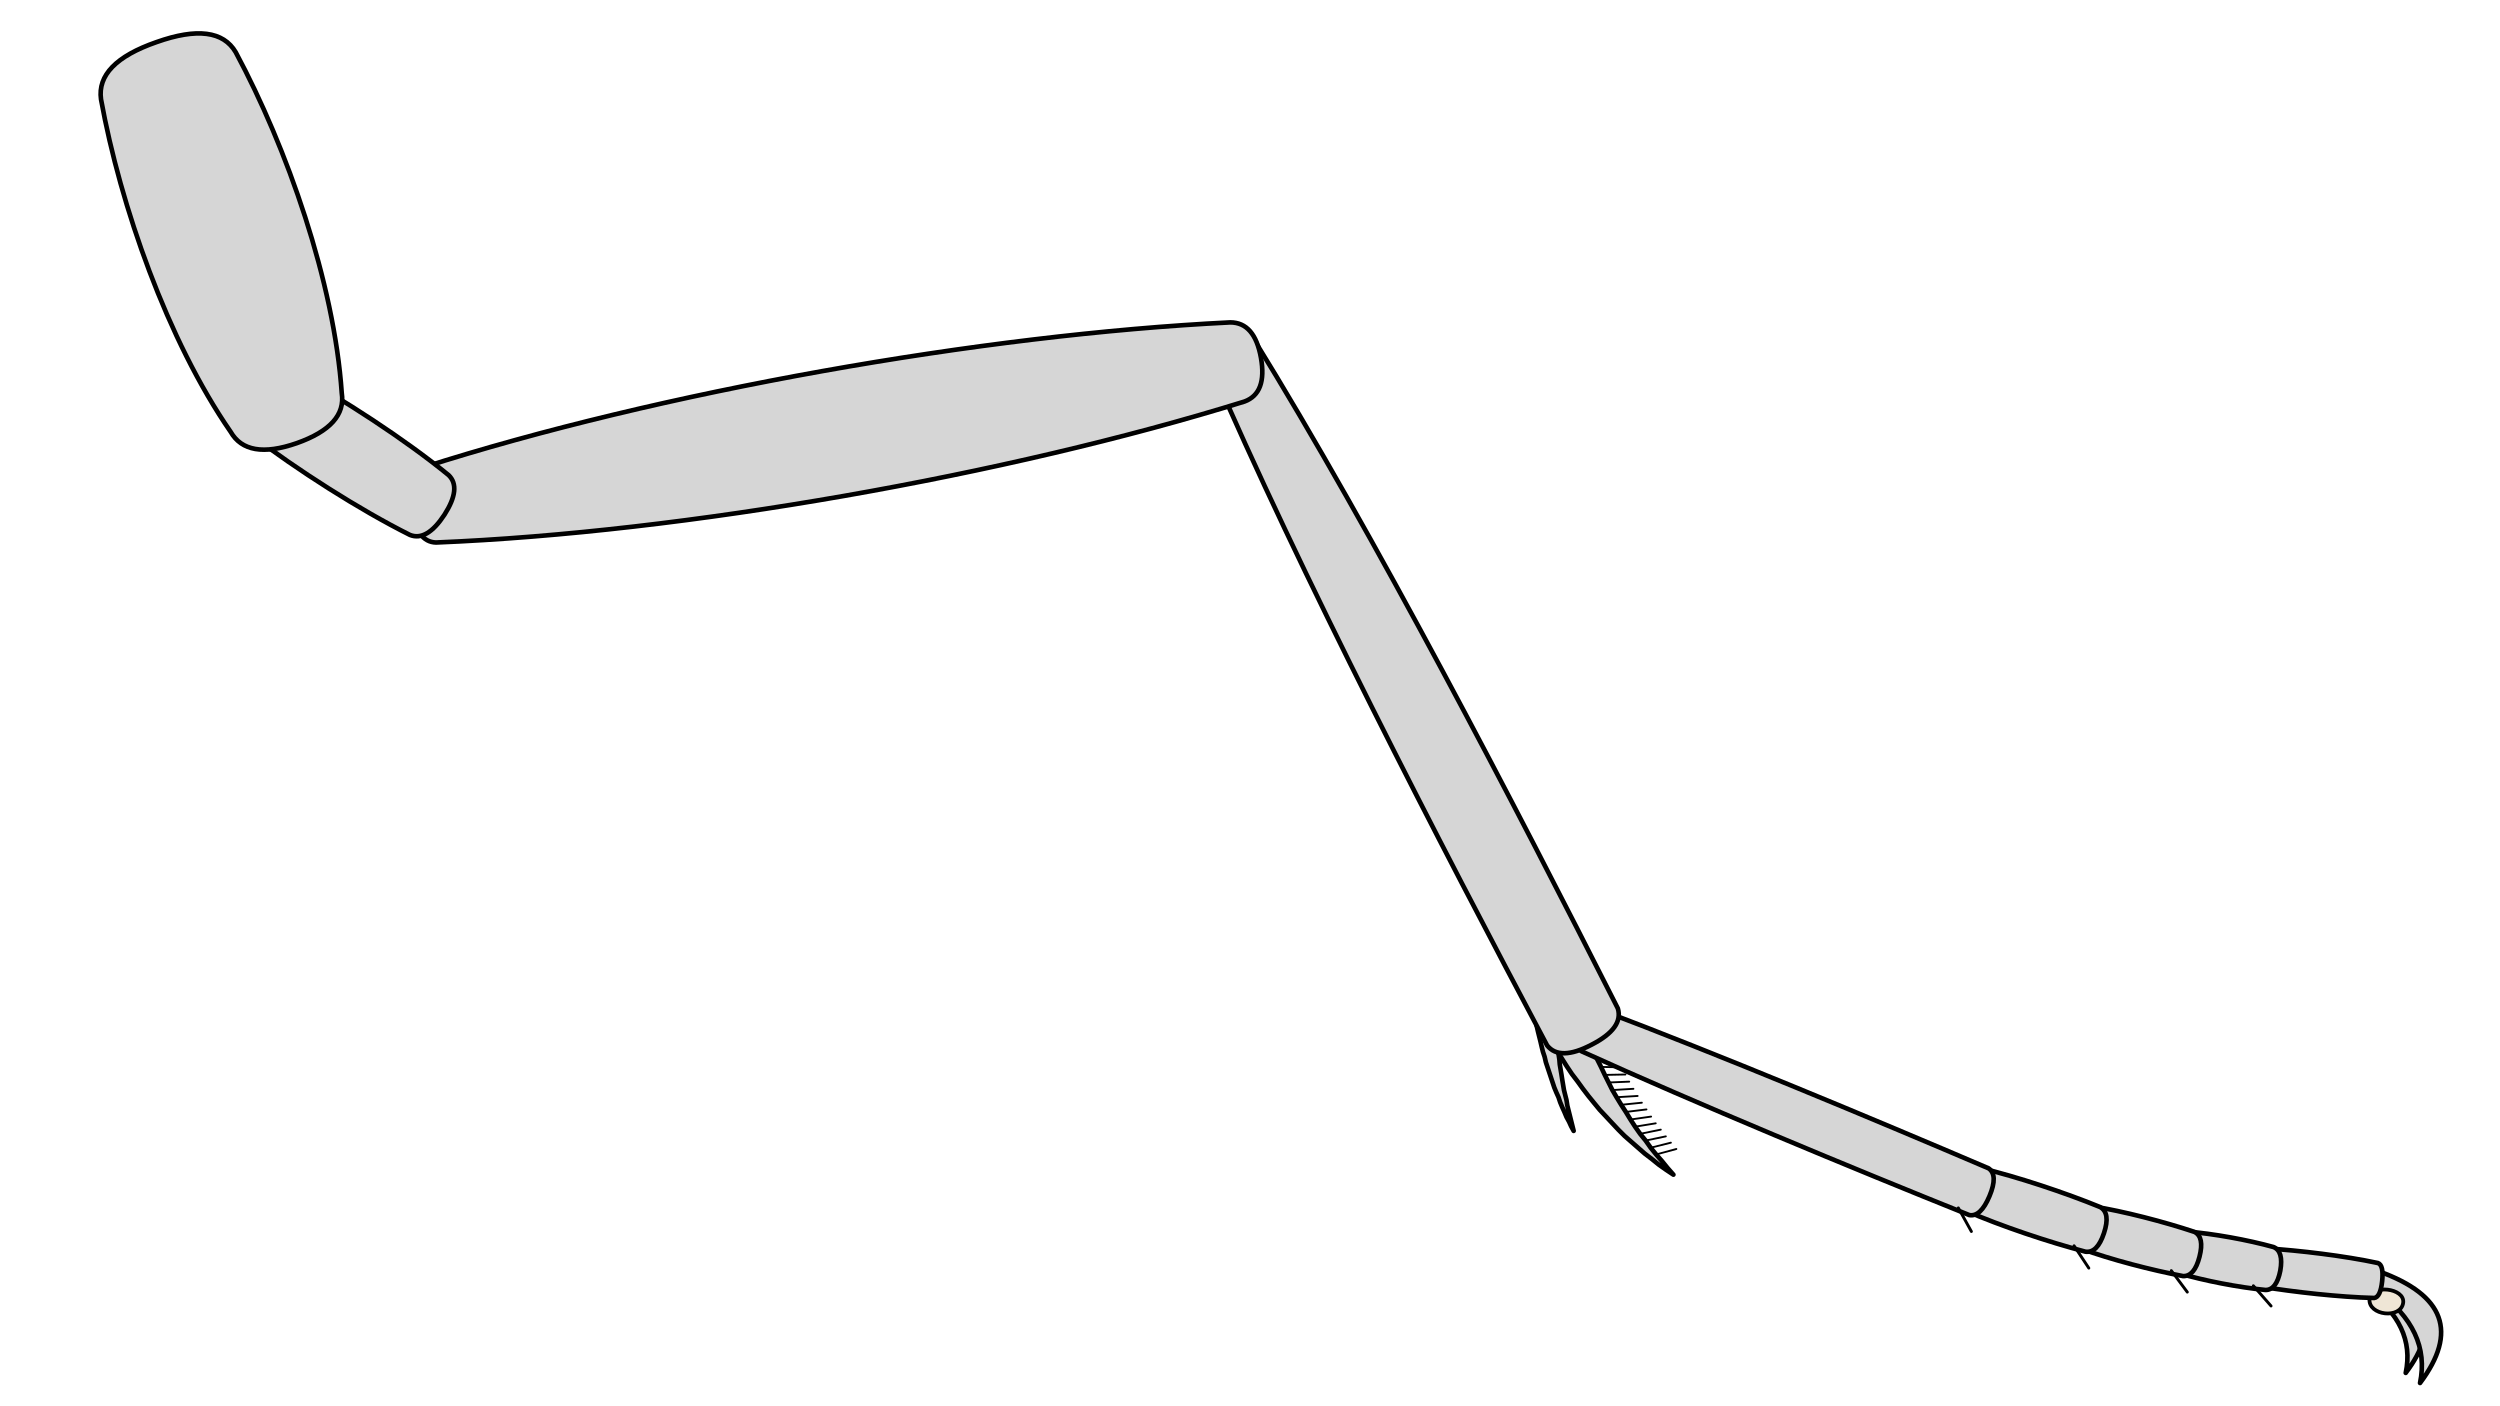
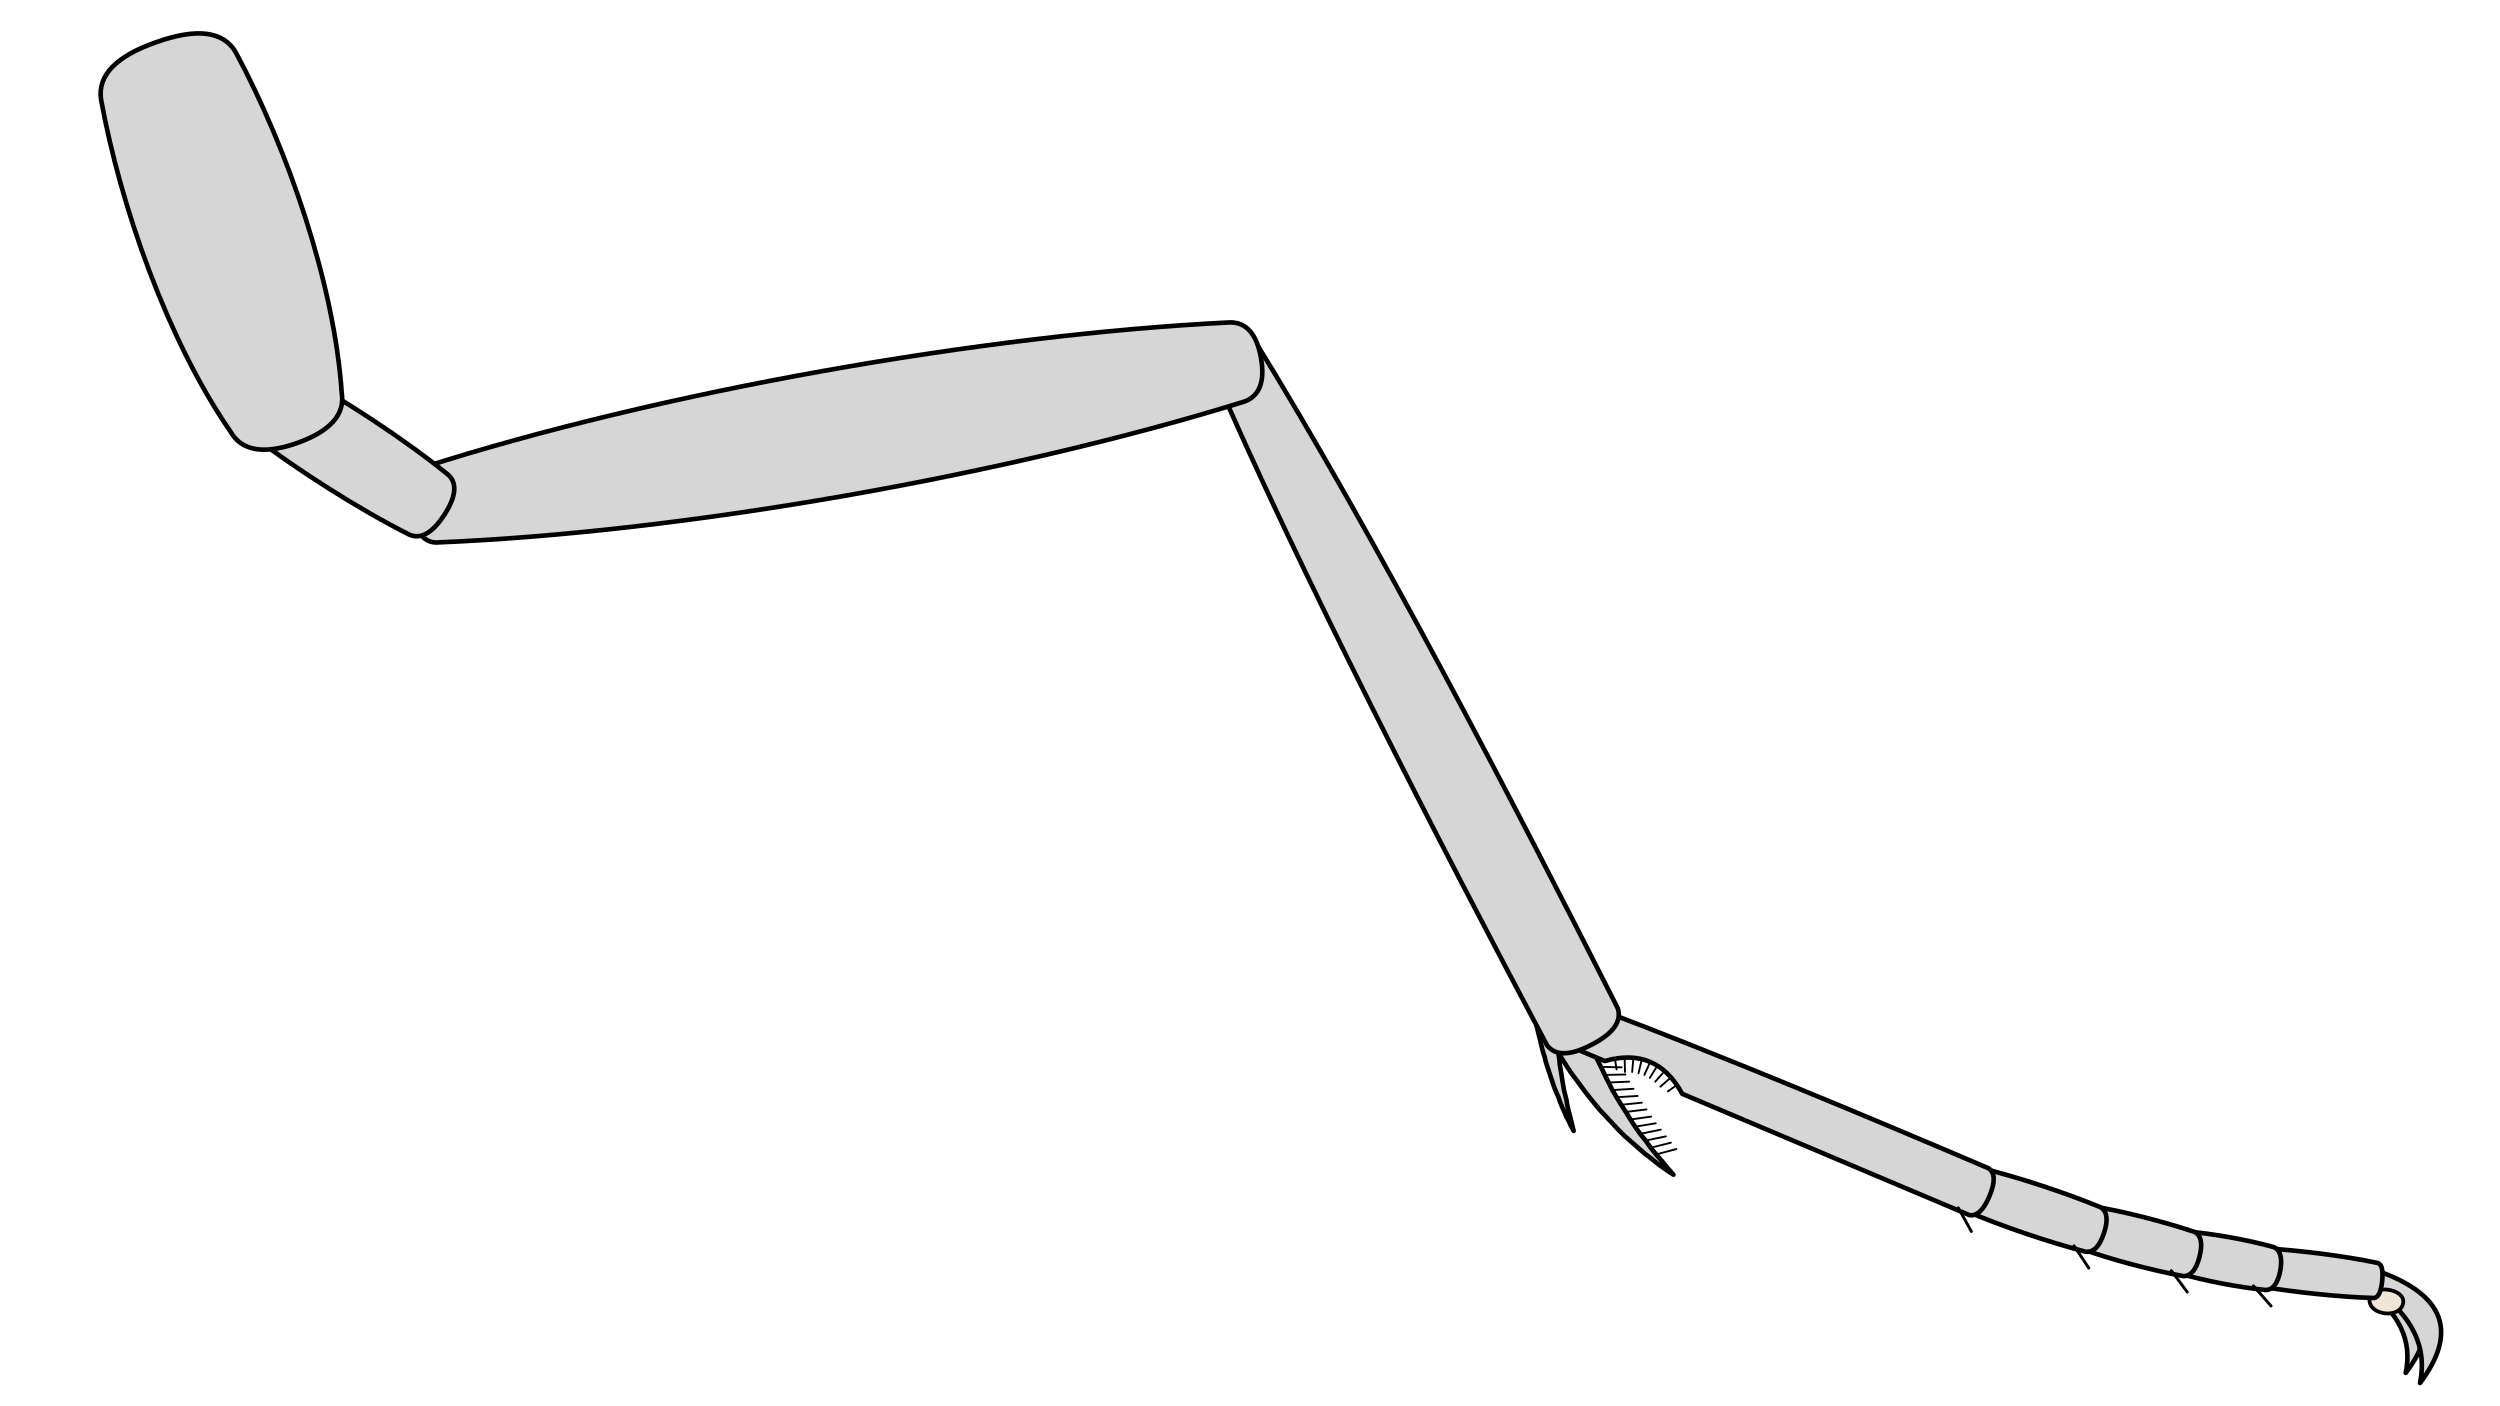
<svg xmlns="http://www.w3.org/2000/svg" viewBox="56 40 594 334" role="group" aria-label="Planche : patte d'ouvrière">
  <path data-part="eperon" style="fill:#d6d6d6;stroke:#000000;stroke-width:1.1;stroke-linejoin:round" d="M420.4 279.9 L420.6 281.2 L420.9 282.4 L421.1 283.7 L421.4 285.0 L421.7 286.2 L422.0 287.4 L422.3 288.7 L422.6 289.9 L423.0 291.1 L423.3 292.4 L423.7 293.6 L424.1 294.8 L424.5 296.0 L424.9 297.2 L425.3 298.4 L425.8 299.6 L426.3 300.7 L426.7 301.9 L427.2 303.1 L427.7 304.2 L428.2 305.4 L428.8 306.5 L429.3 307.6 L429.9 308.7 L429.6 307.5 L429.3 306.3 L429.0 305.1 L428.7 303.9 L428.4 302.7 L428.2 301.4 L427.9 300.2 L427.6 299.0 L427.4 297.8 L427.2 296.6 L427.0 295.3 L426.8 294.1 L426.6 292.9 L426.5 291.7 L426.3 290.4 L426.2 289.2 L426.0 288.0 L425.9 286.8 L425.8 285.5 L425.8 284.3 L425.7 283.1 L425.6 281.9 L425.6 280.6 L425.6 279.4 Z" />
  <path data-part="eperon" style="fill:#d6d6d6;stroke:#000000;stroke-width:1.1;stroke-linejoin:round" d="M421.0 280.0 L421.9 282.0 L422.9 284.0 L423.9 285.9 L424.9 287.8 L426.0 289.7 L427.1 291.5 L428.3 293.4 L429.5 295.2 L430.8 296.9 L432.1 298.7 L433.4 300.4 L434.7 302.0 L436.1 303.7 L437.6 305.3 L439.0 306.8 L440.5 308.4 L442.0 309.9 L443.6 311.3 L445.2 312.7 L446.8 314.1 L448.5 315.4 L450.1 316.7 L451.8 317.9 L453.6 319.1 L452.2 317.5 L450.9 315.9 L449.5 314.3 L448.2 312.7 L447.0 311.0 L445.7 309.4 L444.5 307.7 L443.4 306.0 L442.3 304.2 L441.2 302.5 L440.1 300.7 L439.1 299.0 L438.2 297.2 L437.3 295.4 L436.4 293.5 L435.5 291.7 L434.7 289.8 L434.0 288.0 L433.3 286.1 L432.6 284.2 L432.0 282.3 L431.4 280.4 L430.8 278.5 L430.3 276.6 Z" />
  <path pointer-events="none" style="fill:none;stroke:#000000;stroke-width:0.45;stroke-linecap:round" d="M436.4 293.5 L441.3 293.6 M437.3 295.4 L442.2 295.3 M438.2 297.2 L443.1 297.0 M439.1 299.0 L444.1 298.7 M440.1 300.7 L445.1 300.4 M441.2 302.5 L446.1 302.0 M442.3 304.2 L447.2 303.6 M443.4 306.0 L448.3 305.3 M444.5 307.7 L449.4 306.9 M445.7 309.4 L450.6 308.4 M447.0 311.0 L451.8 310.0 M448.2 312.7 L453.0 311.5 M449.5 314.3 L454.3 313.0 " />
  <path data-part="griffe" style="fill:#d6d6d6;stroke:#000000;stroke-width:1.1;stroke-linejoin:round" d="M618.8 341.8 Q640.1 349.7 627.6 366.2 Q630.0 354.8 618.3 346.4 Z" />
  <path data-part="griffe" style="fill:#d6d6d6;stroke:#000000;stroke-width:1.1;stroke-linejoin:round" d="M621.3 342.1 Q644.6 350.5 631.0 368.6 Q633.6 356.1 620.8 346.7 Z" />
  <path data-part="arolium" style="fill:#efe6d6;stroke:#000000;stroke-width:0.9" d="M619.0 348.6 C618.6 352.6 626.5 353.5 627.0 349.5 C627.4 346.0 619.4 345.1 619.0 348.6 Z" />
  <path data-part="pretarse" style="fill:#d6d6d6;stroke:#000000;stroke-width:1.1;stroke-linejoin:round" d="M593.2 345.7 C601.2 347.0 611.9 348.2 620.1 348.4 Q621.6 348.2 622.0 344.4 Q622.4 340.6 621.0 340.1 C613.1 338.4 602.3 337.1 594.3 336.6 Q592.1 336.8 591.7 340.9 Q591.2 345.0 593.2 345.7 Z" />
  <path data-part="tarse" style="fill:#d6d6d6;stroke:#000000;stroke-width:1.1;stroke-linejoin:round" d="M573.6 342.5 C579.7 344.3 588.0 345.9 594.3 346.5 Q596.9 346.5 597.8 341.9 Q598.6 337.3 596.2 336.3 C590.1 334.6 581.8 333.1 575.5 332.6 Q573.2 332.7 572.4 337.2 Q571.5 341.6 573.6 342.5 Z" />
  <path data-part="tarse" style="fill:#d6d6d6;stroke:#000000;stroke-width:1.1;stroke-linejoin:round" d="M550.5 336.7 C557.6 339.3 567.3 341.8 574.7 343.2 Q577.4 343.3 578.6 338.6 Q579.8 333.9 577.4 332.7 C570.2 330.3 560.6 327.8 553.1 326.6 Q550.7 326.5 549.6 331.1 Q548.4 335.6 550.5 336.7 Z" />
  <path data-part="tarse" style="fill:#d6d6d6;stroke:#000000;stroke-width:1.1;stroke-linejoin:round" d="M523.1 327.7 C531.4 331.3 542.7 335.1 551.5 337.4 Q554.3 337.8 555.9 333.0 Q557.5 328.2 555.0 326.8 C546.7 323.4 535.3 319.6 526.5 317.5 Q524.0 317.2 522.5 321.8 Q521.0 326.4 523.1 327.7 Z" />
-   <path data-part="basitarse" style="fill:#d6d6d6;stroke:#000000;stroke-width:1.1;stroke-linejoin:round" d="M431.8 289.8 C459.1 302.2 496.0 317.5 523.9 328.7 Q526.6 329.2 528.7 324.2 Q530.8 319.2 528.5 317.6 C500.9 305.8 464.0 290.4 435.9 279.8 Q433.5 279.3 431.6 283.8 Q429.7 288.3 431.8 289.8 Z" />
+   <path data-part="basitarse" style="fill:#d6d6d6;stroke:#000000;stroke-width:1.1;stroke-linejoin:round" d="M431.8 289.8 L437.3 292.1 Q449.6 288.6 455.7 299.9 C478.4 309.5 501.2 319.1 523.9 328.7 Q526.6 329.2 528.7 324.2 Q530.8 319.2 528.5 317.6 C500.9 305.8 464.0 290.4 435.9 279.8 Q433.5 279.3 431.6 283.8 Q429.7 288.3 431.8 289.8 Z" />
  <path data-part="tibia" style="fill:#d6d6d6;stroke:#000000;stroke-width:1.1;stroke-linejoin:round" d="M343.3 126.1 C364.8 176.1 398.1 240.4 423.6 288.4 Q426.6 292.2 434.2 288.2 Q441.8 284.3 440.4 279.6 C415.9 231.2 382.5 166.9 353.9 120.6 Q352.0 118.2 347.2 120.7 Q342.4 123.2 343.3 126.1 Z" />
  <path data-part="femur" style="fill:#d6d6d6;stroke:#000000;stroke-width:1.1;stroke-linejoin:round" d="M159.6 168.9 C218.6 166.5 295.4 152.9 351.7 135.4 Q357.1 133.4 355.6 125.0 Q354.1 116.6 348.3 116.6 C289.4 119.5 212.6 133.1 156.4 151.1 Q152.2 152.8 153.6 160.8 Q155.0 168.8 159.6 168.9 Z" />
  <path data-part="trochanter" style="fill:#d6d6d6;stroke:#000000;stroke-width:1.1;stroke-linejoin:round" d="M115.8 143.4 C126.4 151.5 141.4 161.1 153.4 167.1 Q157.4 168.7 161.6 162.3 Q165.7 155.9 162.6 152.9 C152.2 144.4 137.3 134.7 125.5 128.3 Q122.0 127.1 117.6 133.9 Q113.2 140.7 115.8 143.4 Z" />
  <path data-part="coxa" style="fill:#d6d6d6;stroke:#000000;stroke-width:1.1;stroke-linejoin:round" d="M80.0 63.6 C84.6 88.9 95.8 120.9 110.8 142.6 Q114.7 149.4 126.5 145.3 Q138.4 141.1 137.2 133.4 C135.4 107.1 124.2 75.1 112.0 52.4 Q107.6 44.9 93.2 50.0 Q78.8 55.0 80.0 63.6 Z" />
+   <path data-part="strigile" style="fill:transparent;stroke:transparent;stroke-width:5;stroke-linejoin:round" d="M437.3 292.1 Q449.6 288.6 455.7 299.9 L454.9 301.7 L436.5 293.9 Z" />
+   <path pointer-events="none" style="fill:none;stroke:#000000;stroke-width:0.45;stroke-linecap:round" d="M439.7 291.5 L440.1 294.1 M442.0 291.3 L442.1 294.7 M444.1 291.3 L443.8 294.7 M446.1 291.7 L445.3 295.0 M448.1 292.3 L446.7 295.4 M449.8 293.2 L448.0 296.1 M451.5 294.5 L449.3 297.0 M453.0 296.0 L450.5 298.2 M454.4 297.8 L452.3 299.3" />
  <g pointer-events="none" fill="none" stroke="#000000" stroke-width="0.7" stroke-linecap="round">
    <path d="M548.8 336.0 L552.3 341.3 M571.9 341.9 L575.7 347.0 M591.4 345.5 L595.6 350.3 M521.3 327.0 L524.4 332.6" />
  </g>
  <path data-part="griffe" style="fill:none;stroke:transparent;stroke-width:6;stroke-linejoin:round" d="M618.8 341.8 Q640.1 349.7 627.6 366.2 Q630.0 354.8 618.3 346.4 Z" />
  <path data-part="griffe" style="fill:none;stroke:transparent;stroke-width:6;stroke-linejoin:round" d="M621.3 342.1 Q644.6 350.5 631.0 368.6 Q633.6 356.1 620.8 346.7 Z" />
  <path data-part="eperon" style="fill:none;stroke:transparent;stroke-width:7;stroke-linejoin:round" d="M420.4 279.9 L420.6 281.2 L420.9 282.4 L421.1 283.7 L421.4 285.0 L421.7 286.2 L422.0 287.4 L422.3 288.7 L422.6 289.9 L423.0 291.1 L423.3 292.4 L423.7 293.6 L424.1 294.8 L424.5 296.0 L424.9 297.2 L425.3 298.4 L425.8 299.6 L426.3 300.7 L426.7 301.9 L427.2 303.1 L427.7 304.2 L428.2 305.4 L428.8 306.5 L429.3 307.6 L429.9 308.7 L429.6 307.5 L429.3 306.3 L429.0 305.1 L428.7 303.9 L428.4 302.7 L428.2 301.4 L427.9 300.2 L427.6 299.0 L427.4 297.8 L427.2 296.6 L427.0 295.3 L426.8 294.1 L426.6 292.9 L426.5 291.7 L426.3 290.4 L426.2 289.2 L426.0 288.0 L425.9 286.8 L425.8 285.5 L425.8 284.3 L425.7 283.1 L425.6 281.9 L425.6 280.6 L425.6 279.4 Z M421.0 280.0 L421.9 282.0 L422.9 284.0 L423.9 285.9 L424.9 287.8 L426.0 289.7 L427.1 291.5 L428.3 293.4 L429.5 295.2 L430.8 296.9 L432.1 298.7 L433.4 300.4 L434.7 302.0 L436.1 303.7 L437.6 305.3 L439.0 306.8 L440.5 308.4 L442.0 309.9 L443.6 311.3 L445.2 312.7 L446.8 314.1 L448.5 315.4 L450.1 316.7 L451.8 317.9 L453.6 319.1 L452.2 317.5 L450.9 315.9 L449.5 314.3 L448.2 312.7 L447.0 311.0 L445.7 309.4 L444.5 307.7 L443.4 306.0 L442.3 304.2 L441.2 302.5 L440.1 300.7 L439.1 299.0 L438.2 297.2 L437.3 295.4 L436.4 293.5 L435.5 291.7 L434.7 289.8 L434.0 288.0 L433.3 286.1 L432.6 284.2 L432.0 282.3 L431.4 280.4 L430.8 278.5 L430.3 276.6 Z" />
  <path data-extent-for="tarse" data-extent-tick="-0.303 0.953" style="display:none" d="M439.3 267.6 L626.0 327.1" />
</svg>
